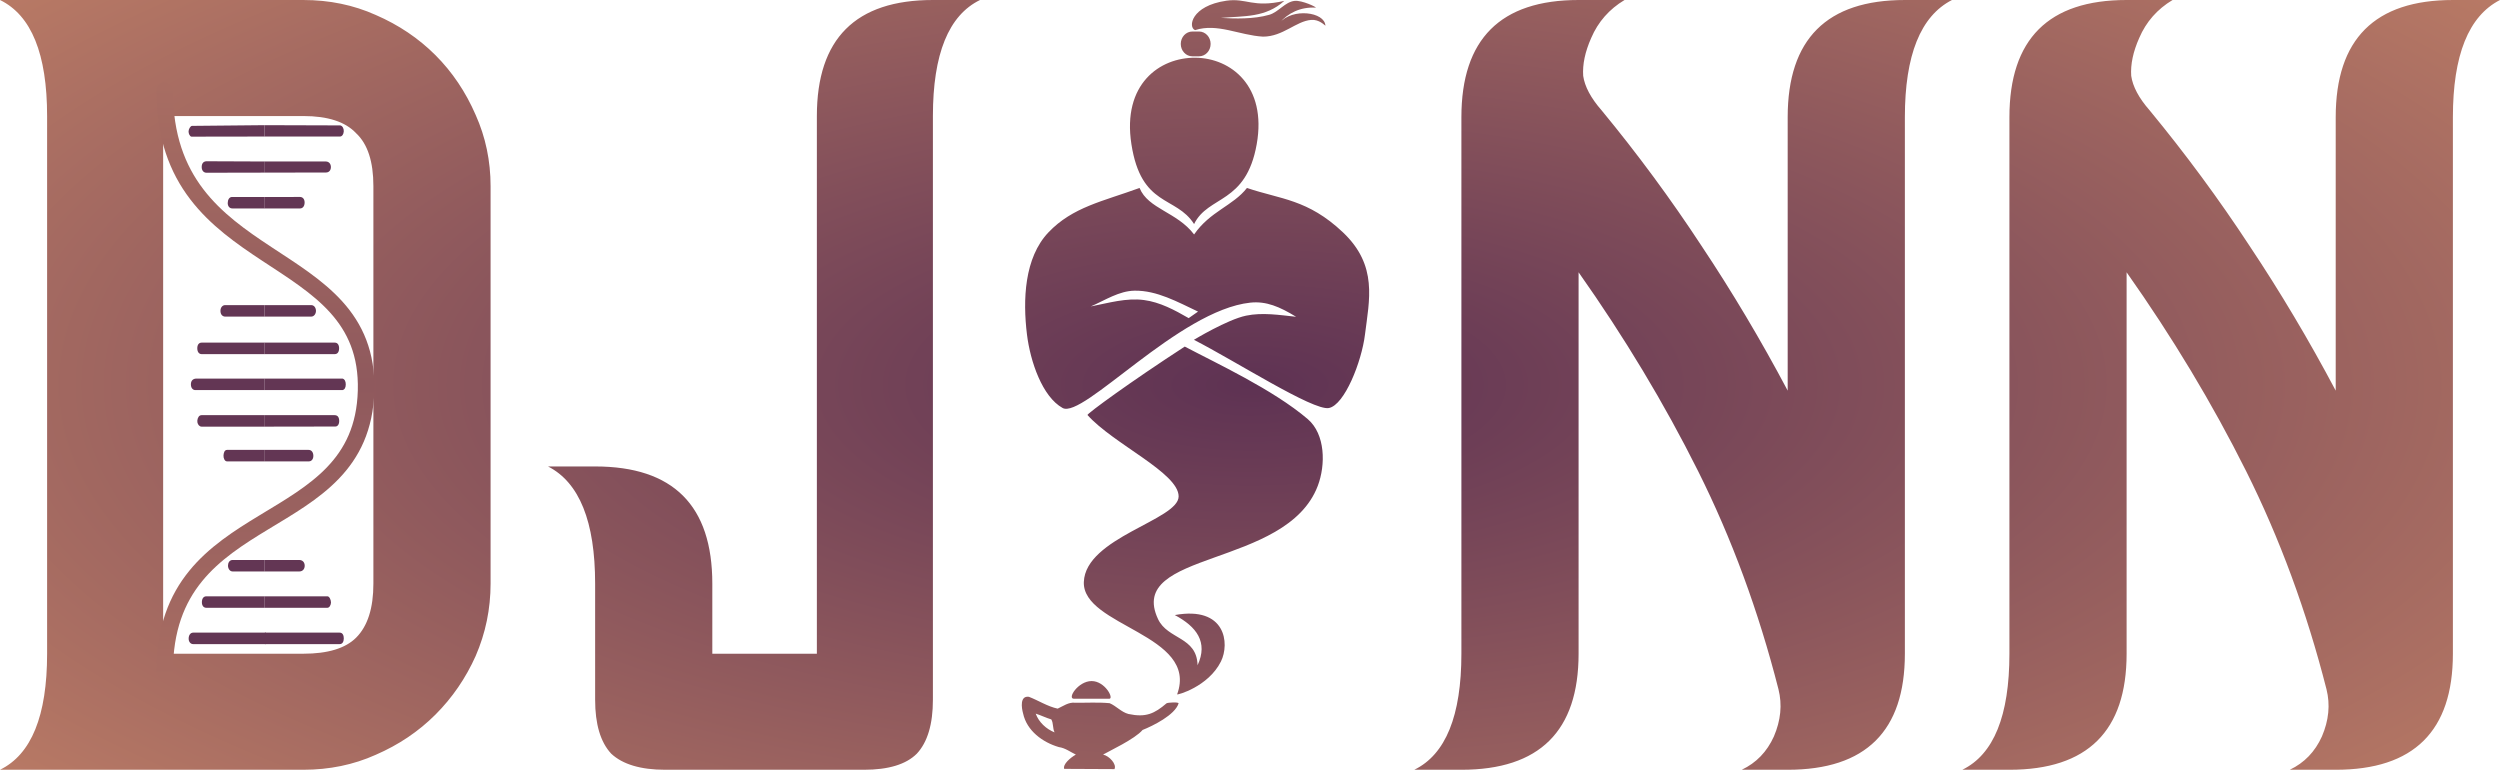
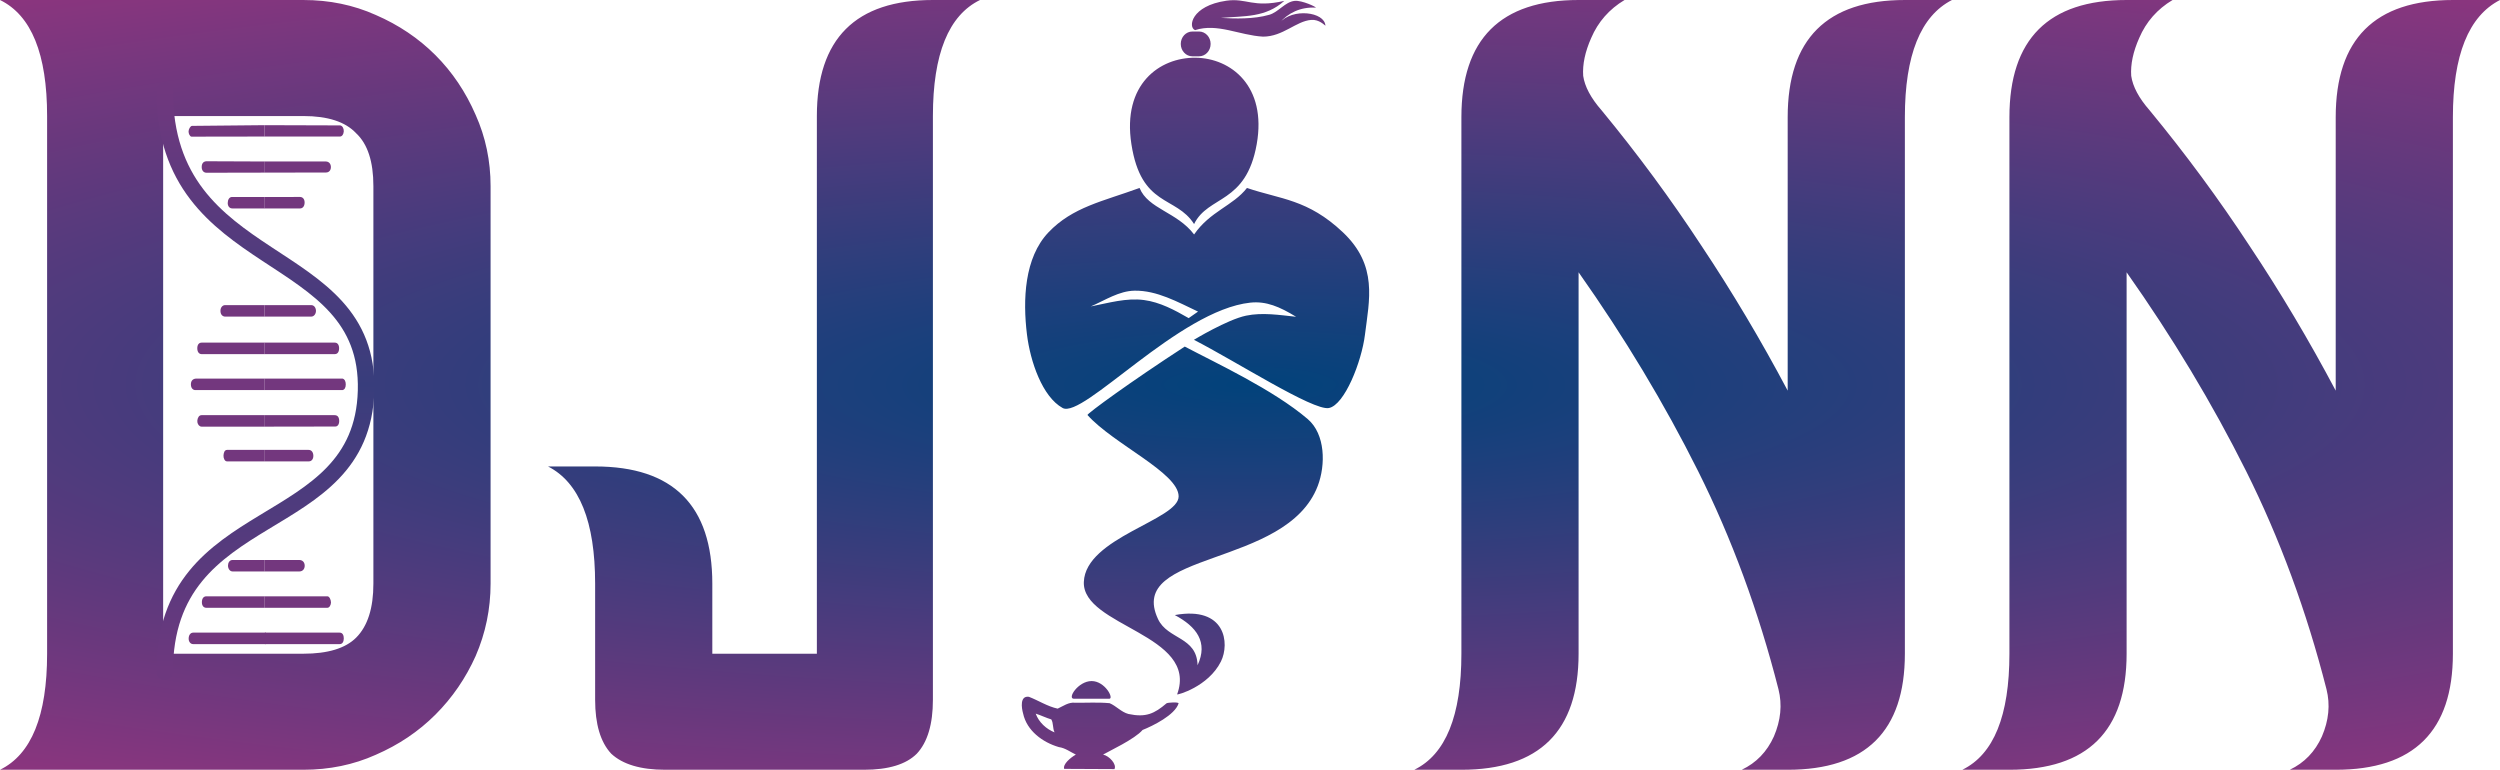
<svg xmlns="http://www.w3.org/2000/svg" xmlns:xlink="http://www.w3.org/1999/xlink" width="1095.071mm" height="337.177mm" viewBox="0 0 1095.071 337.177" version="1.1" id="svg1" xml:space="preserve">
  <defs id="defs1">
    <linearGradient id="linearGradient104">
-       <stop style="stop-color:#5e3253;stop-opacity:1;" offset="0" id="stop105" />
-       <stop style="stop-color:#d7926b;stop-opacity:1;" offset="1" id="stop106" />
+       <stop style="stop-color:#02427b;stop-opacity:1;" offset="0" id="stop106" />
+       <stop style="stop-color:#d62e80;stop-opacity:1;" offset="1" id="stop105" />
    </linearGradient>
    <linearGradient id="linearGradient87">
-       <stop style="stop-color:#a86d62;stop-opacity:1;" offset="0" id="stop87" />
-       <stop style="stop-color:#8f595d;stop-opacity:1;" offset="0.493" id="stop107" />
-       <stop style="stop-color:#a86d62;stop-opacity:1;" offset="1" id="stop86" />
+       <stop style="stop-color:#6d387e;stop-opacity:1;" offset="0" id="stop87" />
+       <stop style="stop-color:#383d7c;stop-opacity:1;" offset="0.493" id="stop107" />
+       <stop style="stop-color:#70387e;stop-opacity:1;" offset="1" id="stop86" />
    </linearGradient>
    <linearGradient id="linearGradient58">
      <stop style="stop-color:#440240;stop-opacity:1;" offset="0" id="stop58" />
      <stop style="stop-color:#1c48d6;stop-opacity:1;" offset="1" id="stop59" />
    </linearGradient>
    <rect x="261.767" y="-520.455" width="917.725" height="360.315" id="rect1" />
    <rect x="261.767" y="-520.455" width="917.725" height="360.315" id="rect2" />
    <rect x="261.767" y="-520.455" width="917.725" height="360.315" id="rect4" />
    <linearGradient xlink:href="#linearGradient58" id="linearGradient59" x1="-201.362" y1="765.885" x2="884.833" y2="418.996" gradientUnits="userSpaceOnUse" />
-     <linearGradient xlink:href="#linearGradient87" id="linearGradient85" x1="-93.423" y1="704.445" x2="-93.423" y2="453.783" gradientUnits="userSpaceOnUse" />
-     <radialGradient xlink:href="#linearGradient104" id="radialGradient106" cx="336.857" cy="580.516" fx="336.857" fy="580.516" r="528.463" gradientTransform="matrix(1.709439,0,0,0.6725057,-238.9795,190.1158)" gradientUnits="userSpaceOnUse" />
+     <linearGradient xlink:href="#linearGradient87" id="linearGradient85" x1="-105.199" y1="700.514" x2="-105.199" y2="456.616" gradientUnits="userSpaceOnUse" />
+     <radialGradient xlink:href="#linearGradient104" id="radialGradient106" cx="336.857" cy="580.516" fx="336.857" fy="580.516" r="528.463" gradientTransform="matrix(2.743512,0,0,0.5785984,-587.3146,244.6305)" gradientUnits="userSpaceOnUse" />
  </defs>
  <g id="layer1" transform="translate(208.3157,-407.2048)">
    <g id="g54" transform="matrix(1.03609,0,0,1.03609,-9.794739,-25.67393)" style="fill:url(#linearGradient59)">
      <g id="g43" transform="matrix(0.9641383,0,0,0.9641383,7.36805,-286.2586)" style="fill:url(#linearGradient59)" />
-       <g id="layer1-8" transform="matrix(0.7552756,0,0,0.9828926,-159.0376,437.5126)" style="fill:#633654;fill-opacity:1">
-         <g transform="matrix(-0.503974,0,0,-0.503974,754.0248,691.2386)" id="g1054-9-7" style="fill:#633654;fill-opacity:1">
-           <g id="g1052-7-92" style="fill:#633654;fill-opacity:1">
-             <g id="g1046-7-0" style="fill:#633654;fill-opacity:1" />
-             <g id="g2139-2" transform="translate(795.4881,-163.3592)" style="fill:#633654;fill-opacity:1">
-               <g id="g2112-3" style="fill:#633654;fill-opacity:1">
-                 <g id="g87" style="fill:#633654;fill-opacity:1">
-                   <path class="st7" d="m 408.2,1467.698 84.1,0.202 v -9.703 h -83.6 c -2.4,0 -4.1,1.92 -4.3,4.447 -0.1,2.527 1.4,4.548 3.8,5.054 z" id="path1002-6-7" style="clip-rule:evenodd;fill:#633654;fill-opacity:1;fill-rule:evenodd;stroke-width:1.005" />
-                   <path class="st8" d="m 573,1467.294 c 1.7,-0.101 3.7,-2.628 3.8,-4.649 0.1,-1.92 -1.4,-4.346 -3.2,-4.548 l -81.3,0.101 v 9.703 z" id="path1004-7-5" style="clip-rule:evenodd;fill:#633654;fill-opacity:1;fill-rule:evenodd;stroke-width:1.005" />
-                   <path class="st8" d="m 571.6,1034.8 c 3.1,0 5.1,-2.123 5.1,-5.155 0,-2.628 -2.1,-4.649 -5,-4.649 h -80.742 v 9.804 z" id="path1006-3-9" style="clip-rule:evenodd;fill:#633654;fill-opacity:1;fill-rule:evenodd;stroke-width:1.005" />
-                   <path class="st7" d="m 408.995,1034.8 h 83 v -9.804 h -83 c -3.606,0 -4.6,2.65 -4.6,4.902 0,2.252 1,4.902 4.6,4.902 z" id="path1008-6-2" style="clip-rule:evenodd;fill:#633654;fill-opacity:1;fill-rule:evenodd;stroke-width:1.005" />
-                   <path class="st9" d="m 556.392,1437.1 c 3.505,0.1 5.808,-1.6 5.808,-4.8 0.1,-2.9 -2.003,-5 -5.308,-5 L 492.1,1427.4 v 9.5 z" id="path1010-5-2" style="clip-rule:evenodd;fill:#633654;fill-opacity:1;fill-rule:evenodd;stroke-width:1.001" />
-                   <path class="st10" d="m 424.2,1436.9 h 67.9 v -9.5 l -67.9,0.1 c -3.4,0 -5.5,1.9 -5.5,4.7 0.1,2.8 2.2,4.6 5.5,4.7 z" id="path1012-6-8" style="clip-rule:evenodd;fill:#633654;fill-opacity:1;fill-rule:evenodd" />
-                   <path class="st11" d="m 509.6,1065.8 c 0,0 0,0 0,0 15.8,0 31.6,0 47.4,0 3.2,0 5,-1.94 5,-5.106 0,-2.86 -1.9,-4.698 -4.9,-4.698 -21.6,0 -43.3,0 -64.9,0 v 9.804 c 5.7,0 11.6,0 17.4,0 z" id="path1014-3-9" style="clip-rule:evenodd;fill:#633654;fill-opacity:1;fill-rule:evenodd;stroke-width:1.011" />
-                   <path class="st12" d="m 422.5,1065.8 h 69.7 v -9.804 h -69.6 c -2.2,0 -3.9,2.27 -4,4.541 0.1,2.477 1.8,5.16 3.9,5.263 z" id="path1016-9-7" style="clip-rule:evenodd;fill:#633654;fill-opacity:1;fill-rule:evenodd;stroke-width:1.016" />
-                   <path class="st10" d="m 453.9,1096.8 h 38.3 v -9.804 h -38.3 c -4.1,0 -6.1,2.293 -6.1,4.902 0,2.609 2,4.902 6.1,4.902 z" id="path1018-4-3" style="clip-rule:evenodd;fill:#633654;fill-opacity:1;fill-rule:evenodd;stroke-width:1" />
-                   <path class="st9" d="m 528.1,1096.8 c 3.4,-0.1 4.934,-2.591 4.9,-4.902 -0.035,-2.382 -1.9,-4.902 -5.2,-4.902 h -35.6 v 9.804 z" id="path1020-8-6" style="clip-rule:evenodd;fill:#633654;fill-opacity:1;fill-rule:evenodd;stroke-width:1" />
-                   <path class="st9" d="m 528.462,1406.623 c 3.1,0 4.838,-2.369 4.838,-5.186 0,-2.723 -2,-4.601 -5.1,-4.601 h -36 v 9.765 z" id="path1022-1-1" style="clip-rule:evenodd;fill:#633654;fill-opacity:1;fill-rule:evenodd;stroke-width:0.969" />
-                   <path class="st10" d="m 452.805,1406.628 39.495,-0.026 v -9.765 l -39.3,-0.013 c -2.9,0 -5.002,1.813 -5.1,4.864 -0.098,3.051 2.005,4.846 4.905,4.94 z" id="path1024-2-29" style="clip-rule:evenodd;fill:#633654;fill-opacity:1;fill-rule:evenodd;stroke-width:0.969" />
-                   <path class="st11" d="m 405.7,1251.6 h 86.5 v -9.804 h -86.5 c -2.3,0.505 -3.5,2.123 -3.5,4.851 0,2.628 1.2,4.447 3.5,4.953 z" id="path1026-9-3" style="clip-rule:evenodd;fill:#633654;fill-opacity:1;fill-rule:evenodd;stroke-width:1.005" />
-                   <path class="st12" d="m 568.7,1251.6 c 3.102,-0.187 5.588,-1.69 5.509,-5.072 -0.079,-3.382 -2.709,-4.732 -4.909,-4.732 h -77.1 v 9.804 z" id="path1028-3-1" style="clip-rule:evenodd;fill:#633654;fill-opacity:1;fill-rule:evenodd;stroke-width:0.995" />
-                   <path class="st7" d="m 509.3,1282.3 v 0 h 53 c 2.8,0 4.7,-1.583 4.8,-4.596 0.1,-3.013 -1.6,-5.106 -4.6,-5.208 h -70.2 v 9.804 z" id="path1030-9-9" style="clip-rule:evenodd;fill:#633654;fill-opacity:1;fill-rule:evenodd;stroke-width:1.011" />
-                   <path class="st8" d="m 414.3,1282.3 h 78.1 v -9.804 h -78 c -3,0 -4.7,1.767 -4.8,4.75 -0.1,2.983 1.6,5.054 4.7,5.054 z" id="path1032-0-4" style="clip-rule:evenodd;fill:#633654;fill-opacity:1;fill-rule:evenodd;stroke-width:1.005" />
-                   <path class="st11" d="m 409.5,1215.852 c 0.2,3.032 1.9,4.548 5.2,4.548 h 77.4 v -9.804 l -78.3,0.101 c -2.7,0 -4.5,2.021 -4.3,5.155 z" id="path1034-8-78" style="clip-rule:evenodd;fill:#633654;fill-opacity:1;fill-rule:evenodd;stroke-width:1.005" />
-                   <path class="st12" d="m 562.3,1220.4 c 0.7,0 1.4,-0.101 2,-0.404 2,-0.91 3.1,-3.538 2.7,-5.66 -0.5,-2.123 -2.4,-3.74 -4.7,-3.74 h -70.2 v 9.804 z" id="path1036-8-4" style="clip-rule:evenodd;fill:#633654;fill-opacity:1;fill-rule:evenodd;stroke-width:1.005" />
-                   <path class="st12" d="m 536.17,1314.327 c 2.905,0 5.265,-2.017 5.208,-4.986 -0.057,-2.969 -2.103,-4.633 -4.908,-4.818 H 492.3 v 9.804 z" id="path1038-5-5" style="clip-rule:evenodd;fill:#633654;fill-opacity:1;fill-rule:evenodd;stroke-width:0.961" />
-                   <path class="st11" d="m 440.6,1314.327 h 51.7 v -9.804 h -51.8 c -3,0 -5.274,2.329 -5.2,5.011 0.074,2.681 2.2,4.793 5.3,4.793 z" id="path1040-0-0" style="clip-rule:evenodd;fill:#633654;fill-opacity:1;fill-rule:evenodd;stroke-width:0.96" />
-                   <path class="st10" d="m 534.05,1180.958 c 2.509,-0.122 4.077,2.664 3.95,4.9 -0.127,2.236 -1.05,4.9 -3.95,4.9 H 492.1 v -9.8 z" id="path1042-9-3" style="clip-rule:evenodd;fill:#633654;fill-opacity:1;fill-rule:evenodd;stroke-width:0.946" />
-                   <path class="st9" d="m 443.5,1190.758 h 48.6 v -9.804 h -48.9 c -3.1,0 -5.1,2.038 -5,4.902 0.1,2.864 2,4.902 5.3,4.902 z" id="path1044-6-6" style="clip-rule:evenodd;fill:#633654;fill-opacity:1;fill-rule:evenodd;stroke-width:0.946" />
+       <g id="layer1-8" transform="matrix(0.7552756,0,0,0.9828926,-159.0376,437.5126)" style="fill:#73377e;fill-opacity:1">
+         <g transform="matrix(-0.503974,0,0,-0.503974,754.0248,691.2386)" id="g1054-9-7" style="fill:#73377e;fill-opacity:1">
+           <g id="g1052-7-92" style="fill:#73377e;fill-opacity:1">
+             <g id="g1046-7-0" style="fill:#73377e;fill-opacity:1" />
+             <g id="g2139-2" transform="translate(795.4881,-163.3592)" style="fill:#73377e;fill-opacity:1">
+               <g id="g2112-3" style="fill:#73377e;fill-opacity:1">
+                 <g id="g87" style="fill:#73377e;fill-opacity:1">
+                   <path class="st7" d="m 408.2,1467.698 84.1,0.202 v -9.703 h -83.6 c -2.4,0 -4.1,1.92 -4.3,4.447 -0.1,2.527 1.4,4.548 3.8,5.054 z" id="path1002-6-7" style="clip-rule:evenodd;fill:#73377e;fill-opacity:1;fill-rule:evenodd;stroke-width:1.005" />
+                   <path class="st8" d="m 573,1467.294 c 1.7,-0.101 3.7,-2.628 3.8,-4.649 0.1,-1.92 -1.4,-4.346 -3.2,-4.548 l -81.3,0.101 v 9.703 z" id="path1004-7-5" style="clip-rule:evenodd;fill:#73377e;fill-opacity:1;fill-rule:evenodd;stroke-width:1.005" />
+                   <path class="st8" d="m 571.6,1034.8 c 3.1,0 5.1,-2.123 5.1,-5.155 0,-2.628 -2.1,-4.649 -5,-4.649 h -80.742 v 9.804 z" id="path1006-3-9" style="clip-rule:evenodd;fill:#73377e;fill-opacity:1;fill-rule:evenodd;stroke-width:1.005" />
+                   <path class="st7" d="m 408.995,1034.8 h 83 v -9.804 h -83 c -3.606,0 -4.6,2.65 -4.6,4.902 0,2.252 1,4.902 4.6,4.902 z" id="path1008-6-2" style="clip-rule:evenodd;fill:#73377e;fill-opacity:1;fill-rule:evenodd;stroke-width:1.005" />
+                   <path class="st9" d="m 556.392,1437.1 c 3.505,0.1 5.808,-1.6 5.808,-4.8 0.1,-2.9 -2.003,-5 -5.308,-5 L 492.1,1427.4 v 9.5 z" id="path1010-5-2" style="clip-rule:evenodd;fill:#73377e;fill-opacity:1;fill-rule:evenodd;stroke-width:1.001" />
+                   <path class="st10" d="m 424.2,1436.9 h 67.9 v -9.5 l -67.9,0.1 c -3.4,0 -5.5,1.9 -5.5,4.7 0.1,2.8 2.2,4.6 5.5,4.7 z" id="path1012-6-8" style="clip-rule:evenodd;fill:#73377e;fill-opacity:1;fill-rule:evenodd" />
+                   <path class="st11" d="m 509.6,1065.8 c 0,0 0,0 0,0 15.8,0 31.6,0 47.4,0 3.2,0 5,-1.94 5,-5.106 0,-2.86 -1.9,-4.698 -4.9,-4.698 -21.6,0 -43.3,0 -64.9,0 v 9.804 c 5.7,0 11.6,0 17.4,0 z" id="path1014-3-9" style="clip-rule:evenodd;fill:#73377e;fill-opacity:1;fill-rule:evenodd;stroke-width:1.011" />
+                   <path class="st12" d="m 422.5,1065.8 h 69.7 v -9.804 h -69.6 c -2.2,0 -3.9,2.27 -4,4.541 0.1,2.477 1.8,5.16 3.9,5.263 z" id="path1016-9-7" style="clip-rule:evenodd;fill:#73377e;fill-opacity:1;fill-rule:evenodd;stroke-width:1.016" />
+                   <path class="st10" d="m 453.9,1096.8 h 38.3 v -9.804 h -38.3 c -4.1,0 -6.1,2.293 -6.1,4.902 0,2.609 2,4.902 6.1,4.902 z" id="path1018-4-3" style="clip-rule:evenodd;fill:#73377e;fill-opacity:1;fill-rule:evenodd;stroke-width:1" />
+                   <path class="st9" d="m 528.1,1096.8 c 3.4,-0.1 4.934,-2.591 4.9,-4.902 -0.035,-2.382 -1.9,-4.902 -5.2,-4.902 h -35.6 v 9.804 z" id="path1020-8-6" style="clip-rule:evenodd;fill:#73377e;fill-opacity:1;fill-rule:evenodd;stroke-width:1" />
+                   <path class="st9" d="m 528.462,1406.623 c 3.1,0 4.838,-2.369 4.838,-5.186 0,-2.723 -2,-4.601 -5.1,-4.601 h -36 v 9.765 z" id="path1022-1-1" style="clip-rule:evenodd;fill:#73377e;fill-opacity:1;fill-rule:evenodd;stroke-width:0.969" />
+                   <path class="st10" d="m 452.805,1406.628 39.495,-0.026 v -9.765 l -39.3,-0.013 c -2.9,0 -5.002,1.813 -5.1,4.864 -0.098,3.051 2.005,4.846 4.905,4.94 z" id="path1024-2-29" style="clip-rule:evenodd;fill:#73377e;fill-opacity:1;fill-rule:evenodd;stroke-width:0.969" />
+                   <path class="st11" d="m 405.7,1251.6 h 86.5 v -9.804 h -86.5 c -2.3,0.505 -3.5,2.123 -3.5,4.851 0,2.628 1.2,4.447 3.5,4.953 z" id="path1026-9-3" style="clip-rule:evenodd;fill:#73377e;fill-opacity:1;fill-rule:evenodd;stroke-width:1.005" />
+                   <path class="st12" d="m 568.7,1251.6 c 3.102,-0.187 5.588,-1.69 5.509,-5.072 -0.079,-3.382 -2.709,-4.732 -4.909,-4.732 h -77.1 v 9.804 z" id="path1028-3-1" style="clip-rule:evenodd;fill:#73377e;fill-opacity:1;fill-rule:evenodd;stroke-width:0.995" />
+                   <path class="st7" d="m 509.3,1282.3 v 0 h 53 c 2.8,0 4.7,-1.583 4.8,-4.596 0.1,-3.013 -1.6,-5.106 -4.6,-5.208 h -70.2 v 9.804 z" id="path1030-9-9" style="clip-rule:evenodd;fill:#73377e;fill-opacity:1;fill-rule:evenodd;stroke-width:1.011" />
+                   <path class="st8" d="m 414.3,1282.3 h 78.1 v -9.804 h -78 c -3,0 -4.7,1.767 -4.8,4.75 -0.1,2.983 1.6,5.054 4.7,5.054 z" id="path1032-0-4" style="clip-rule:evenodd;fill:#73377e;fill-opacity:1;fill-rule:evenodd;stroke-width:1.005" />
+                   <path class="st11" d="m 409.5,1215.852 c 0.2,3.032 1.9,4.548 5.2,4.548 h 77.4 v -9.804 l -78.3,0.101 c -2.7,0 -4.5,2.021 -4.3,5.155 z" id="path1034-8-78" style="clip-rule:evenodd;fill:#73377e;fill-opacity:1;fill-rule:evenodd;stroke-width:1.005" />
+                   <path class="st12" d="m 562.3,1220.4 c 0.7,0 1.4,-0.101 2,-0.404 2,-0.91 3.1,-3.538 2.7,-5.66 -0.5,-2.123 -2.4,-3.74 -4.7,-3.74 h -70.2 v 9.804 z" id="path1036-8-4" style="clip-rule:evenodd;fill:#73377e;fill-opacity:1;fill-rule:evenodd;stroke-width:1.005" />
+                   <path class="st12" d="m 536.17,1314.327 c 2.905,0 5.265,-2.017 5.208,-4.986 -0.057,-2.969 -2.103,-4.633 -4.908,-4.818 H 492.3 v 9.804 z" id="path1038-5-5" style="clip-rule:evenodd;fill:#73377e;fill-opacity:1;fill-rule:evenodd;stroke-width:0.961" />
+                   <path class="st11" d="m 440.6,1314.327 h 51.7 v -9.804 h -51.8 c -3,0 -5.274,2.329 -5.2,5.011 0.074,2.681 2.2,4.793 5.3,4.793 z" id="path1040-0-0" style="clip-rule:evenodd;fill:#73377e;fill-opacity:1;fill-rule:evenodd;stroke-width:0.96" />
+                   <path class="st10" d="m 534.05,1180.958 c 2.509,-0.122 4.077,2.664 3.95,4.9 -0.127,2.236 -1.05,4.9 -3.95,4.9 H 492.1 v -9.8 z" id="path1042-9-3" style="clip-rule:evenodd;fill:#73377e;fill-opacity:1;fill-rule:evenodd;stroke-width:0.946" />
+                   <path class="st9" d="m 443.5,1190.758 h 48.6 v -9.804 h -48.9 c -3.1,0 -5.1,2.038 -5,4.902 0.1,2.864 2,4.902 5.3,4.902 z" id="path1044-6-6" style="clip-rule:evenodd;fill:#73377e;fill-opacity:1;fill-rule:evenodd;stroke-width:0.946" />
                </g>
-                 <g id="g1050-3-1" style="fill:#633654;fill-opacity:1" />
+                 <g id="g1050-3-1" style="fill:#73377e;fill-opacity:1" />
              </g>
            </g>
          </g>
        </g>
      </g>
      <path id="path45" style="fill:url(#radialGradient106);fill-opacity:1;stroke-width:0.471" d="m 349.339,427.505 c 3.525,-4.148 8.822,-6.852 15.305,-6.471 0.466,-0.205 -5.775,-3.157 -8.868,-2.866 -4.069,0.383 -6.833,4.741 -10.757,5.88 -6.572,1.907 -14.544,1.66 -20.485,1.324 10.035,-0.866 18.861,-0.065 26.841,-7.207 -13.387,3.082 -15.92,-1.298 -24.506,-0.06 -14.934,2.153 -16.298,11.252 -13.232,12.433 9.422,-3.05 18.667,2.174 28.717,2.753 8.457,0.007 13.911,-6.558 20.381,-7.075 3.362,-0.269 5.672,2.266 6.005,2.455 -0.264,-5.881 -13.998,-7.628 -19.4,-1.166 z m -36.833,14.108 h 2.786 c 2.724,0 4.917,-2.339 4.917,-5.245 0,-2.906 -2.193,-5.245 -4.917,-5.245 h -2.786 c -2.724,0 -4.917,2.339 -4.917,5.245 0,2.906 2.193,5.245 4.917,5.245 z m -6.455,269.736 c 9.278,-25.389 -40.16,-28.697 -39.443,-47.517 0.717,-18.821 40.078,-26.189 40.078,-36.169 0,-9.981 -27.589,-22.137 -38.547,-34.417 0.002,-0.687 17.828,-13.78 41.14,-28.926 13.165,6.967 37.295,18.135 51.966,30.639 7.498,6.391 7.644,19.356 4.262,28.262 -13.27,34.942 -81.22,27.169 -67.523,56.329 4.08,8.685 16.421,7.351 16.704,19.505 4.567,-9.81 -0.473,-16.34 -9.623,-21.228 21.565,-3.919 23.281,12.037 19.514,19.616 -5.333,10.732 -18.69,14.325 -18.529,13.907 z m -63.488,-152.157 c -1.787,-14.59 -1.131,-32.422 9.086,-43.152 10.217,-10.73 23.037,-13.12 38.519,-18.778 3.595,8.893 15.871,10.165 23.053,19.665 6.744,-9.795 16.494,-12.132 22.351,-19.665 14.153,4.828 25.694,4.691 40.568,18.756 14.874,14.066 11.122,28.644 9.314,43.295 -1.41,11.427 -8.634,29.729 -15.257,30.989 -6.623,1.26 -39.566,-19.916 -57.058,-28.837 0,0 14.129,-8.561 22.063,-10.215 6.903,-1.439 14.099,-0.269 21.149,0.476 -6.962,-4.257 -12.652,-6.692 -19.372,-5.976 -30.16,3.212 -70.761,49.302 -79.348,44.533 -8.587,-4.769 -13.667,-19.661 -15.067,-31.092 z m 72.327,-9.659 c -8.725,-4.112 -17.38,-8.967 -26.781,-8.845 -6.571,0.085 -12.455,4.008 -18.552,6.665 7.568,-1.479 15.019,-3.701 22.51,-2.701 6.726,0.898 12.872,4.185 18.866,7.644 z m -28.173,-70.795 c -3.932,-25.337 11.95,-36.701 27.114,-36.532 14.92,0.167 30.217,11.946 25.869,36.532 -4.509,25.497 -20.517,21.545 -26.481,33.79 -7.703,-12.119 -22.345,-7 -26.503,-33.79 z m -23.487,258.079 c -2.382,-1.128 -4.489,-2.798 -7.18,-3.168 -6.858,-2.001 -13.564,-6.907 -15.125,-14.235 -0.666,-2.356 -1.43,-7.568 2.464,-7.027 4.081,1.582 7.829,4.07 12.153,5.006 2.362,-1.077 4.613,-2.797 7.344,-2.501 4.874,0.069 9.779,-0.264 14.632,0.197 2.803,1.186 4.914,3.754 7.941,4.559 7.388,1.582 11.015,-0.144 16.121,-4.516 0.461,-0.336 5.302,-0.64 5.072,0.08 -1.553,4.878 -10.848,9.466 -15.209,11.192 -3.182,3.831 -14.452,9.075 -16.701,10.412 2.64,0.57 5.871,4.11 4.814,6.142 l -21.259,-0.104 c -0.619,-1.975 2.585,-4.687 4.934,-6.038 z m -10.374,-14.869 c -2.254,-0.659 -4.399,-1.766 -6.595,-2.443 1.301,3.628 4.461,6.528 7.976,7.924 -0.875,-1.714 -0.417,-3.807 -1.381,-5.481 z m 9.574,-8.734 c -3.009,0 1.767,-7.481 7.462,-7.481 5.695,0 9.57,7.481 7.462,7.481 z M 202.799,417.8 h 19.915 c -13.276,6.476 -19.915,22.829 -19.915,49.058 v 246.746 c 0,10.362 -2.267,17.972 -6.8,22.829 -4.533,4.533 -11.981,6.8 -22.343,6.8 H 89.626 c -10.362,0 -17.972,-2.267 -22.829,-6.8 -4.533,-4.857 -6.8,-12.467 -6.8,-22.829 V 664.546 c 0,-26.229 -6.638,-42.743 -19.915,-49.543 H 59.997 c 33.029,0 49.543,16.514 49.543,49.543 v 29.629 h 44.201 V 605.288 466.858 c 0,-32.705 16.353,-49.058 49.058,-49.058 z m 410.919,0 h 19.915 c -13.276,6.8 -19.915,23.315 -19.915,49.543 v 29.629 108.316 59.258 29.629 c 0,32.705 -16.515,49.058 -49.543,49.058 h -19.429 c 6.152,-2.914 10.686,-7.61 13.6,-14.086 2.914,-6.8 3.562,-13.438 1.943,-19.915 -8.419,-33.029 -19.753,-63.791 -34,-92.287 -14.248,-28.496 -31.086,-56.505 -50.515,-84.03 v 23.315 49.058 88.887 c 0,32.705 -16.514,49.058 -49.543,49.058 h -19.915 c 13.276,-6.476 19.915,-22.829 19.915,-49.058 V 467.344 c 0,-33.029 16.514,-49.543 49.543,-49.543 h 19.429 c -6.476,3.886 -11.172,9.229 -14.086,16.029 -2.591,5.829 -3.724,11.172 -3.4,16.029 0.648,4.533 3.238,9.391 7.771,14.572 15.219,18.457 29.305,37.562 42.258,57.315 12.953,19.429 25.096,39.829 36.429,61.201 v -26.715 -59.258 -29.629 c 0,-33.029 16.515,-49.543 49.543,-49.543 z m 231.688,0 h 19.915 c -13.276,6.8 -19.915,23.315 -19.915,49.543 v 29.629 108.316 59.258 29.629 c 0,32.705 -16.514,49.058 -49.543,49.058 h -19.429 c 6.152,-2.914 10.686,-7.61 13.6,-14.086 2.914,-6.8 3.562,-13.438 1.943,-19.915 -8.419,-33.029 -19.753,-63.791 -34,-92.287 -14.248,-28.496 -31.086,-56.505 -50.515,-84.03 v 23.315 49.058 88.887 c 0,32.705 -16.514,49.058 -49.543,49.058 h -19.915 c 13.276,-6.476 19.915,-22.829 19.915,-49.058 V 467.344 c 0,-33.029 16.514,-49.543 49.543,-49.543 h 19.429 c -6.476,3.886 -11.172,9.229 -14.086,16.029 -2.591,5.829 -3.724,11.172 -3.4,16.029 0.648,4.533 3.238,9.391 7.772,14.572 15.219,18.457 29.305,37.562 42.258,57.315 12.953,19.429 25.096,39.829 36.429,61.201 v -26.715 -59.258 -29.629 c 0,-33.029 16.514,-49.543 49.543,-49.543 z m -1037.012,-5e-5 c 13.276,6.476 19.915,22.829 19.915,49.058 v 88.887 49.543 88.887 c 0,26.229 -6.638,42.581 -19.915,49.057 h 19.915 108.316 c 11.01,0 21.21,-2.105 30.6,-6.314 9.714,-4.21 18.134,-9.876 25.257,-17 7.124,-7.124 12.791,-15.382 17,-24.772 4.21,-9.714 6.314,-19.914 6.314,-30.6 V 496.487 c 0,-10.686 -2.105,-20.724 -6.314,-30.114 -4.21,-9.714 -9.876,-18.133 -17,-25.257 -7.124,-7.124 -15.543,-12.791 -25.257,-17 -9.391,-4.21 -19.59,-6.314 -30.6,-6.314 H -171.691 Z m 68.972,49.058 h 59.258 c 10.362,0 17.81,2.428 22.343,7.285 4.857,4.533 7.286,11.981 7.286,22.343 v 168.059 c 0,10.362 -2.429,17.972 -7.286,22.829 -4.533,4.533 -11.981,6.8 -22.343,6.8 h -59.258 v -88.887 -49.543 z" />
      <path style="fill:none;fill-opacity:1;stroke:url(#linearGradient85);stroke-width:6.98;stroke-linecap:round;stroke-linejoin:round;stroke-dasharray:none" d="m -121.978,456.126 c 0,77.665 86.833,64.166 85.132,126.86 -1.701,62.694 -85.132,46.1 -85.132,118.811" id="path83" />
    </g>
  </g>
</svg>
